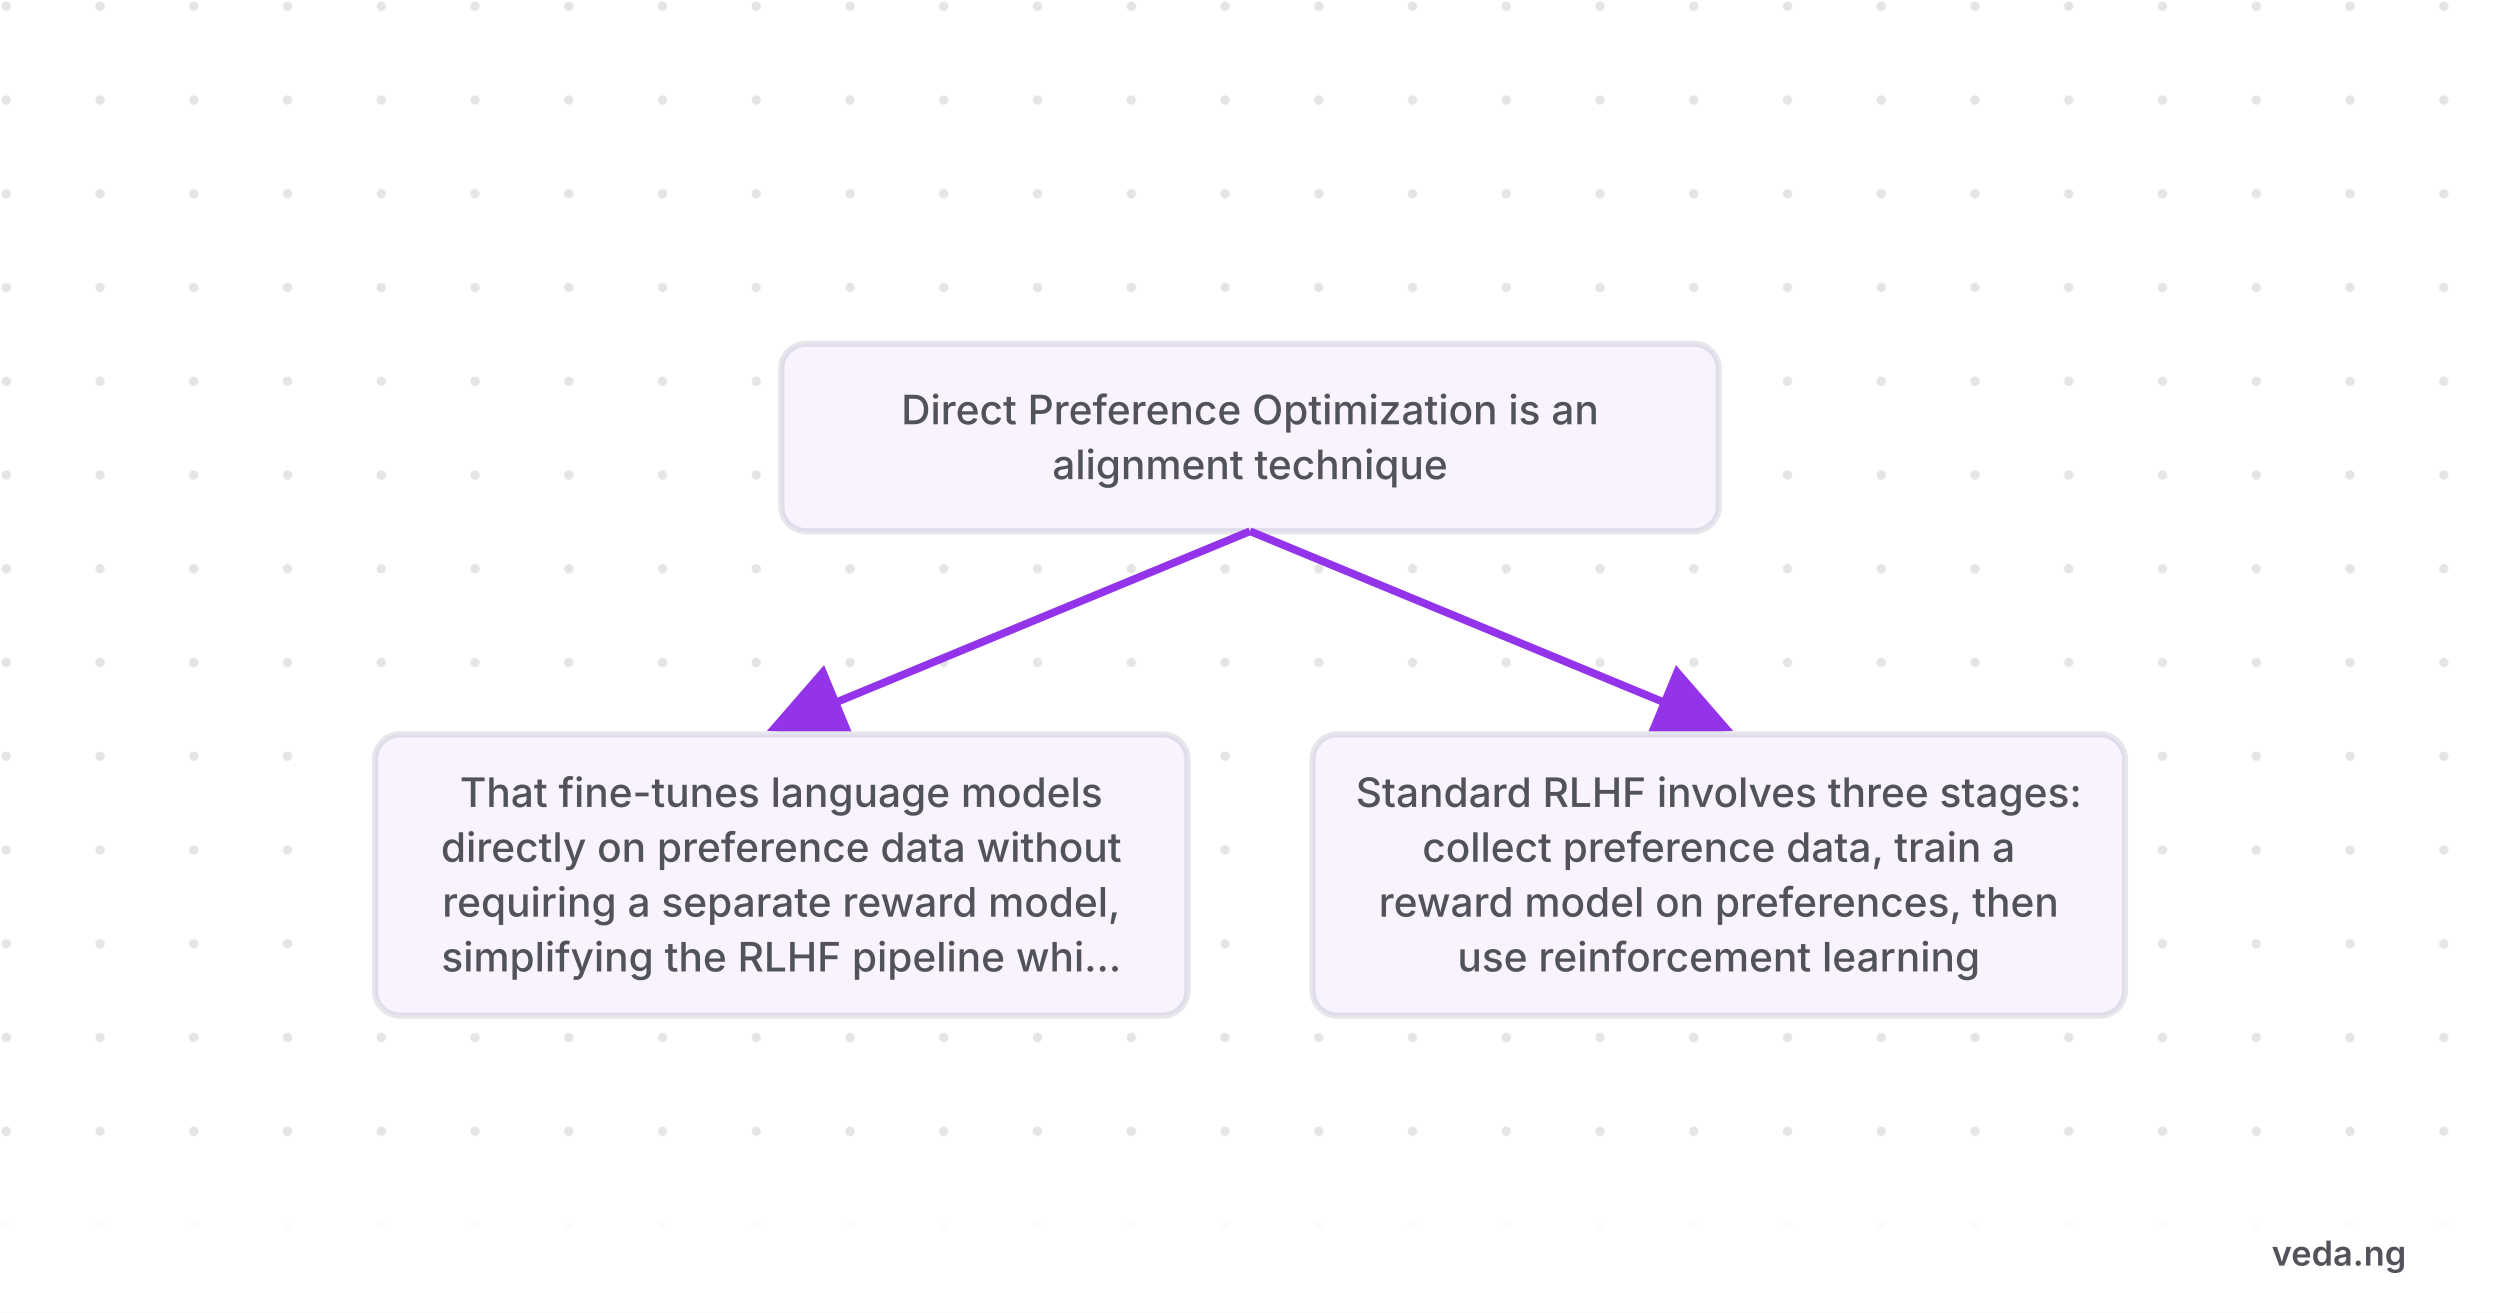
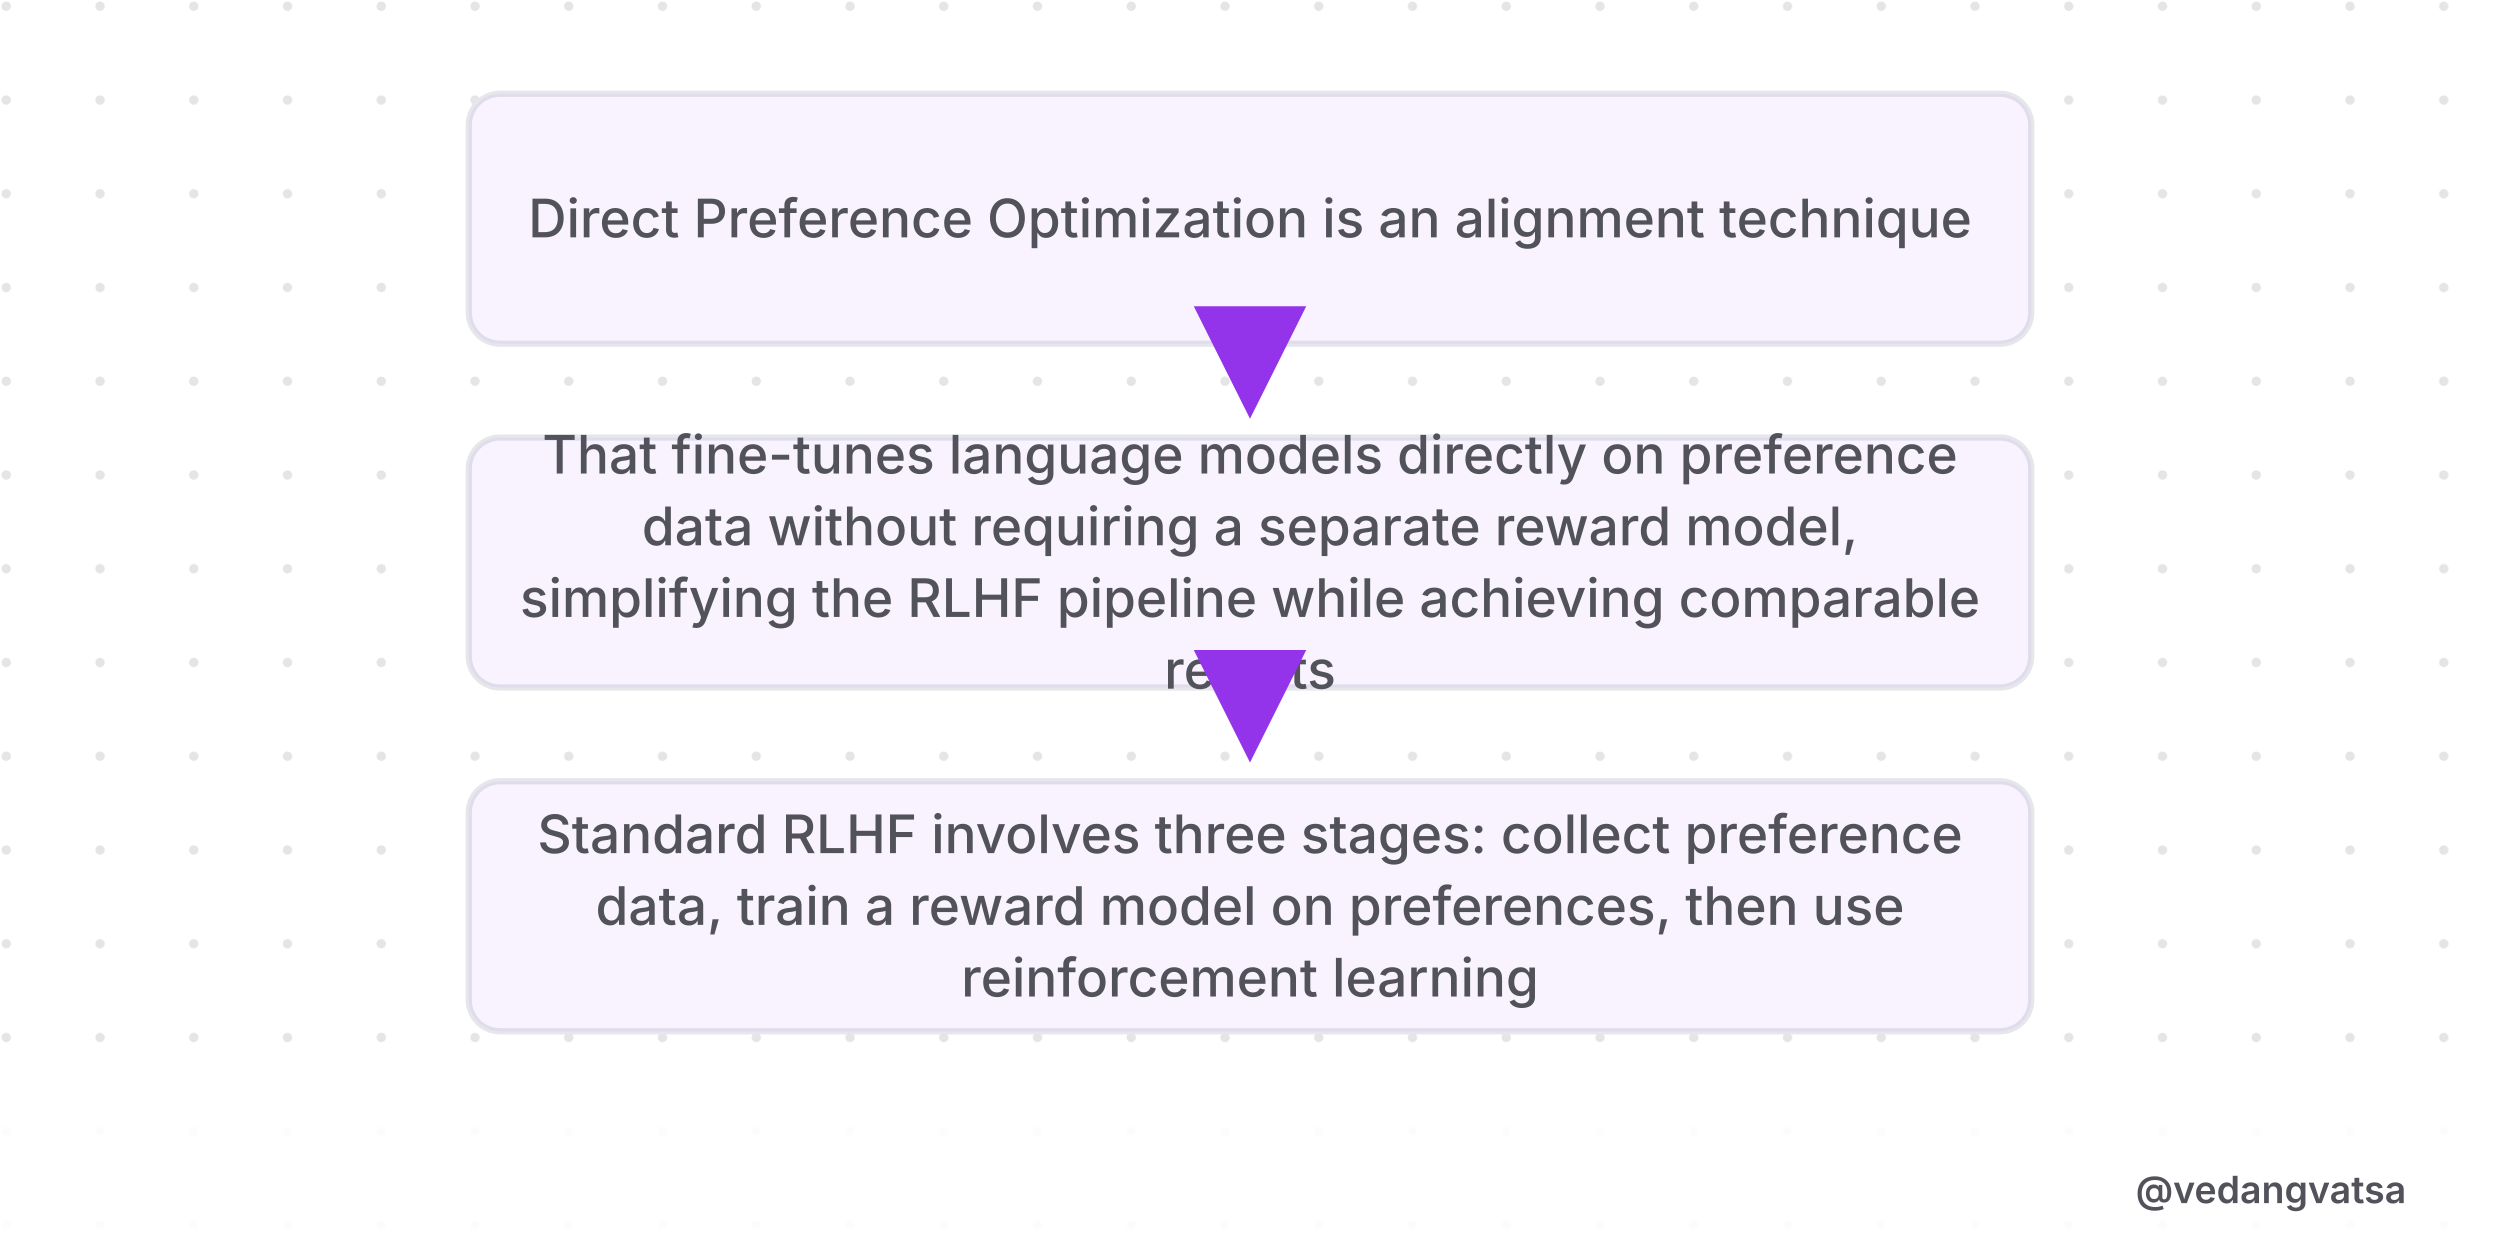
- <svg xmlns="http://www.w3.org/2000/svg" viewBox="0 0 800 420" width="800" height="420" style="background-color:#ffffff">
+ <svg xmlns="http://www.w3.org/2000/svg" viewBox="0 0 800 400" width="800" height="400" style="background-color:#ffffff">
  <defs>
    <pattern id="grid" width="30" height="30" patternUnits="userSpaceOnUse">
      <circle cx="2" cy="2" r="1.5" fill="#52525b" opacity="0.15" />
    </pattern>
-     <marker id="arrow" markerWidth="10" markerHeight="10" refX="8" refY="5" orient="auto">
-       <path d="M 0 0 L 10 5 L 0 10 z" fill="#9333ea" />
+     <marker id="arrow" markerWidth="12" markerHeight="12" refX="10" refY="6" orient="auto">
+       <path d="M 0 0 L 12 6 L 0 12 z" fill="#9333ea" />
    </marker>
  </defs>
-   <rect width="800" height="420" fill="#ffffff" />
-   <rect width="800" height="420" fill="url(#grid)" />
-   <g transform="translate(0, 80)">
-     <rect x="250" y="30" width="300" height="60" rx="8" fill="#ffffff" stroke="#e5e7eb" stroke-width="2" />
-     <rect x="250" y="30" width="300" height="60" rx="8" fill="rgba(147,51,234,0.06)" />
-     <text x="400" y="55.775" font-family="'Inter',sans-serif" font-weight="500" font-size="13" fill="#52525b" text-anchor="middle">Direct Preference Optimization is an</text>
-     <text x="400" y="73.325" font-family="'Inter',sans-serif" font-weight="500" font-size="13" fill="#52525b" text-anchor="middle">alignment technique</text>
-     <path d="M 400 90 L 250 152" fill="none" stroke="#9333ea" stroke-width="2.5" marker-end="url(#arrow)" />
-     <path d="M 400 90 L 550 152" fill="none" stroke="#9333ea" stroke-width="2.5" marker-end="url(#arrow)" />
-     <rect x="120" y="155" width="260" height="90" rx="8" fill="#ffffff" stroke="#e5e7eb" stroke-width="2" />
-     <rect x="120" y="155" width="260" height="90" rx="8" fill="rgba(147,51,234,0.06)" />
-     <text x="250" y="178.225" font-family="'Inter',sans-serif" font-weight="500" font-size="13" fill="#52525b" text-anchor="middle">That fine-tunes language models</text>
-     <text x="250" y="195.775" font-family="'Inter',sans-serif" font-weight="500" font-size="13" fill="#52525b" text-anchor="middle">directly on preference data without</text>
-     <text x="250" y="213.325" font-family="'Inter',sans-serif" font-weight="500" font-size="13" fill="#52525b" text-anchor="middle">requiring a separate reward model,</text>
-     <text x="250" y="230.875" font-family="'Inter',sans-serif" font-weight="500" font-size="13" fill="#52525b" text-anchor="middle">simplifying the RLHF pipeline whi...</text>
-     <rect x="420" y="155" width="260" height="90" rx="8" fill="#ffffff" stroke="#e5e7eb" stroke-width="2" />
-     <rect x="420" y="155" width="260" height="90" rx="8" fill="rgba(147,51,234,0.06)" />
-     <text x="550" y="178.225" font-family="'Inter',sans-serif" font-weight="500" font-size="13" fill="#52525b" text-anchor="middle">Standard RLHF involves three stages:</text>
-     <text x="550" y="195.775" font-family="'Inter',sans-serif" font-weight="500" font-size="13" fill="#52525b" text-anchor="middle">collect preference data, train a</text>
-     <text x="550" y="213.325" font-family="'Inter',sans-serif" font-weight="500" font-size="13" fill="#52525b" text-anchor="middle">reward model on preferences, then</text>
-     <text x="550" y="230.875" font-family="'Inter',sans-serif" font-weight="500" font-size="13" fill="#52525b" text-anchor="middle">use reinforcement learning</text>
+   <rect width="800" height="400" fill="#ffffff" />
+   <rect width="800" height="400" fill="url(#grid)" />
+   <g>
+     <rect x="150" y="30" width="500" height="80" rx="10" fill="#ffffff" stroke="#e5e7eb" stroke-width="2" />
+     <rect x="150" y="30" width="500" height="80" rx="10" fill="rgba(147,51,234,0.06)" />
+     <text x="400" y="75.95" font-family="'Inter',sans-serif" font-weight="500" font-size="17" fill="#52525b" text-anchor="middle">Direct Preference Optimization is an alignment technique</text>
+     <line x1="400" y1="114" x2="400" y2="128" stroke="#9333ea" stroke-width="3" marker-end="url(#arrow)" />
+     <rect x="150" y="140" width="500" height="80" rx="10" fill="#ffffff" stroke="#e5e7eb" stroke-width="2" />
+     <rect x="150" y="140" width="500" height="80" rx="10" fill="rgba(147,51,234,0.06)" />
+     <text x="400" y="151.525" font-family="'Inter',sans-serif" font-weight="500" font-size="17" fill="#52525b" text-anchor="middle">That fine-tunes language models directly on preference</text>
+     <text x="400" y="174.475" font-family="'Inter',sans-serif" font-weight="500" font-size="17" fill="#52525b" text-anchor="middle">data without requiring a separate reward model,</text>
+     <text x="400" y="197.425" font-family="'Inter',sans-serif" font-weight="500" font-size="17" fill="#52525b" text-anchor="middle">simplifying the RLHF pipeline while achieving comparable</text>
+     <text x="400" y="220.375" font-family="'Inter',sans-serif" font-weight="500" font-size="17" fill="#52525b" text-anchor="middle">results</text>
+     <line x1="400" y1="224" x2="400" y2="238" stroke="#9333ea" stroke-width="3" marker-end="url(#arrow)" />
+     <rect x="150" y="250" width="500" height="80" rx="10" fill="#ffffff" stroke="#e5e7eb" stroke-width="2" />
+     <rect x="150" y="250" width="500" height="80" rx="10" fill="rgba(147,51,234,0.06)" />
+     <text x="400" y="273" font-family="'Inter',sans-serif" font-weight="500" font-size="17" fill="#52525b" text-anchor="middle">Standard RLHF involves three stages: collect preference</text>
+     <text x="400" y="295.95" font-family="'Inter',sans-serif" font-weight="500" font-size="17" fill="#52525b" text-anchor="middle">data, train a reward model on preferences, then use</text>
+     <text x="400" y="318.9" font-family="'Inter',sans-serif" font-weight="500" font-size="17" fill="#52525b" text-anchor="middle">reinforcement learning</text>
  </g>
-   <rect x="0" y="380" width="800" height="40" fill="#ffffff" opacity="0.9" />
-   <text x="770" y="405" font-family="'Inter',sans-serif" font-weight="600" font-size="11" fill="#52525b" text-anchor="end">veda.ng</text>
+   <rect x="0" y="360" width="800" height="40" fill="#ffffff" opacity="0.9" />
+   <text x="770" y="385" font-family="'Inter',sans-serif" font-weight="600" font-size="12" fill="#52525b" text-anchor="end">@vedangvatsa</text>
</svg>
